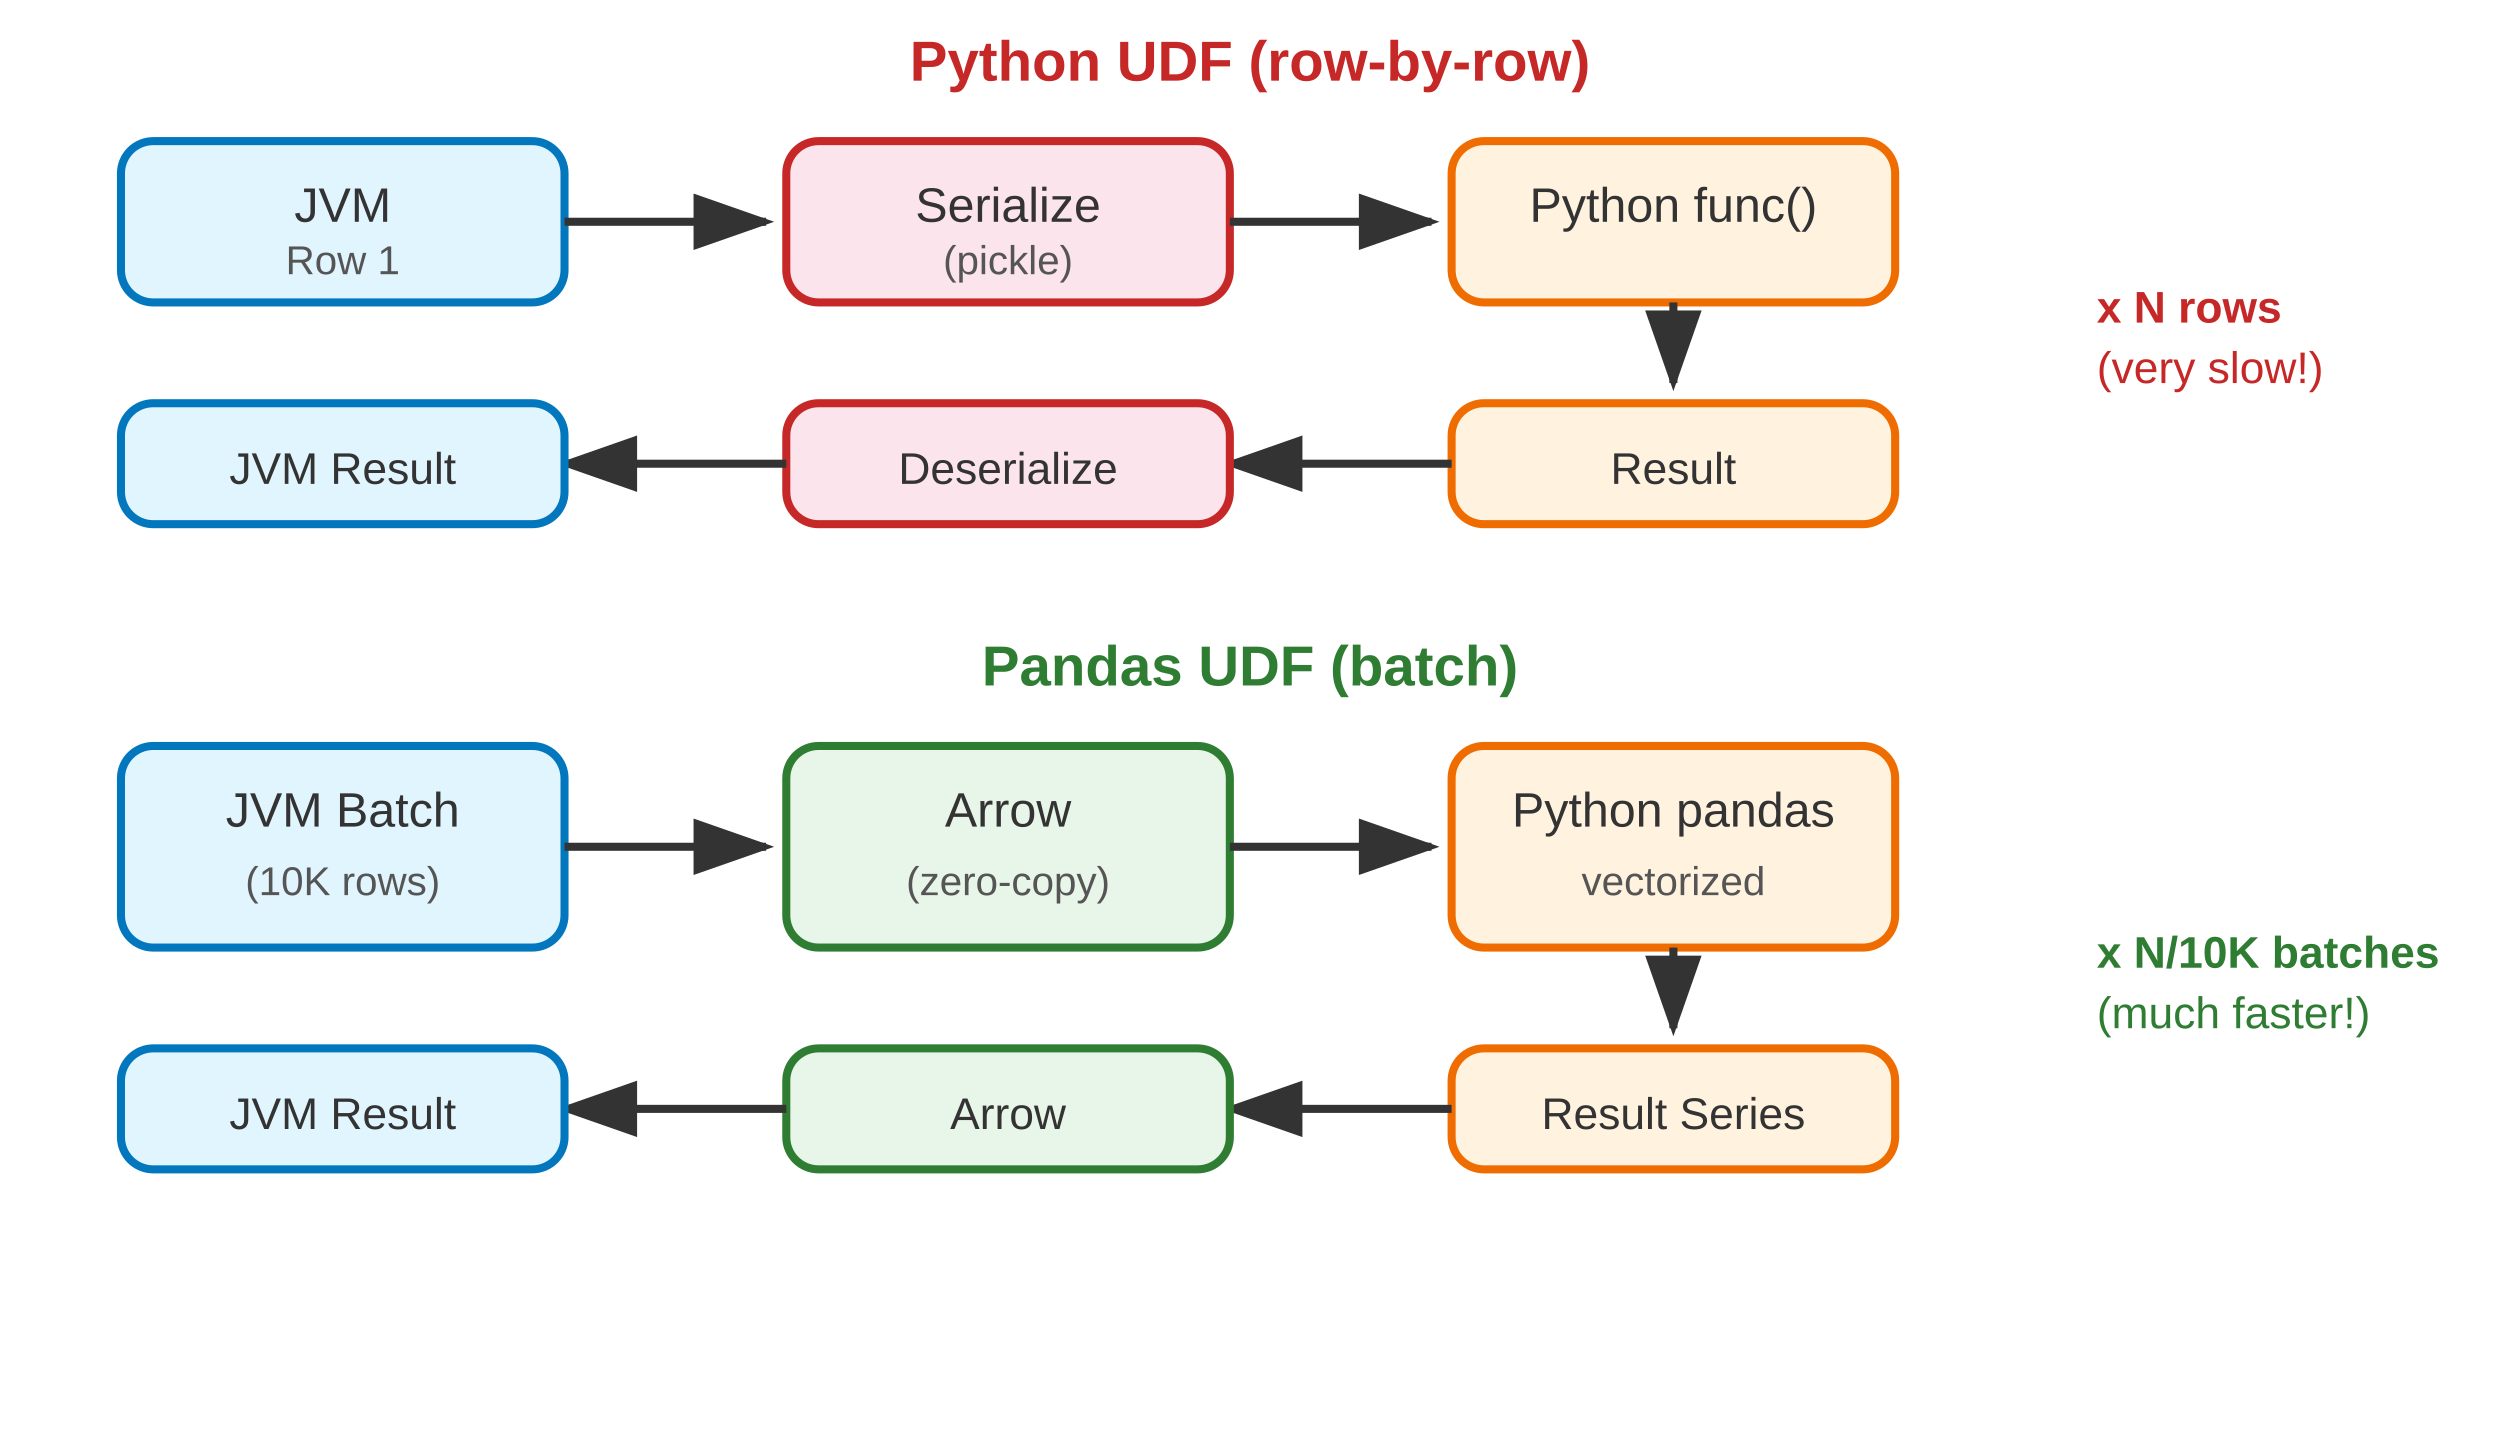
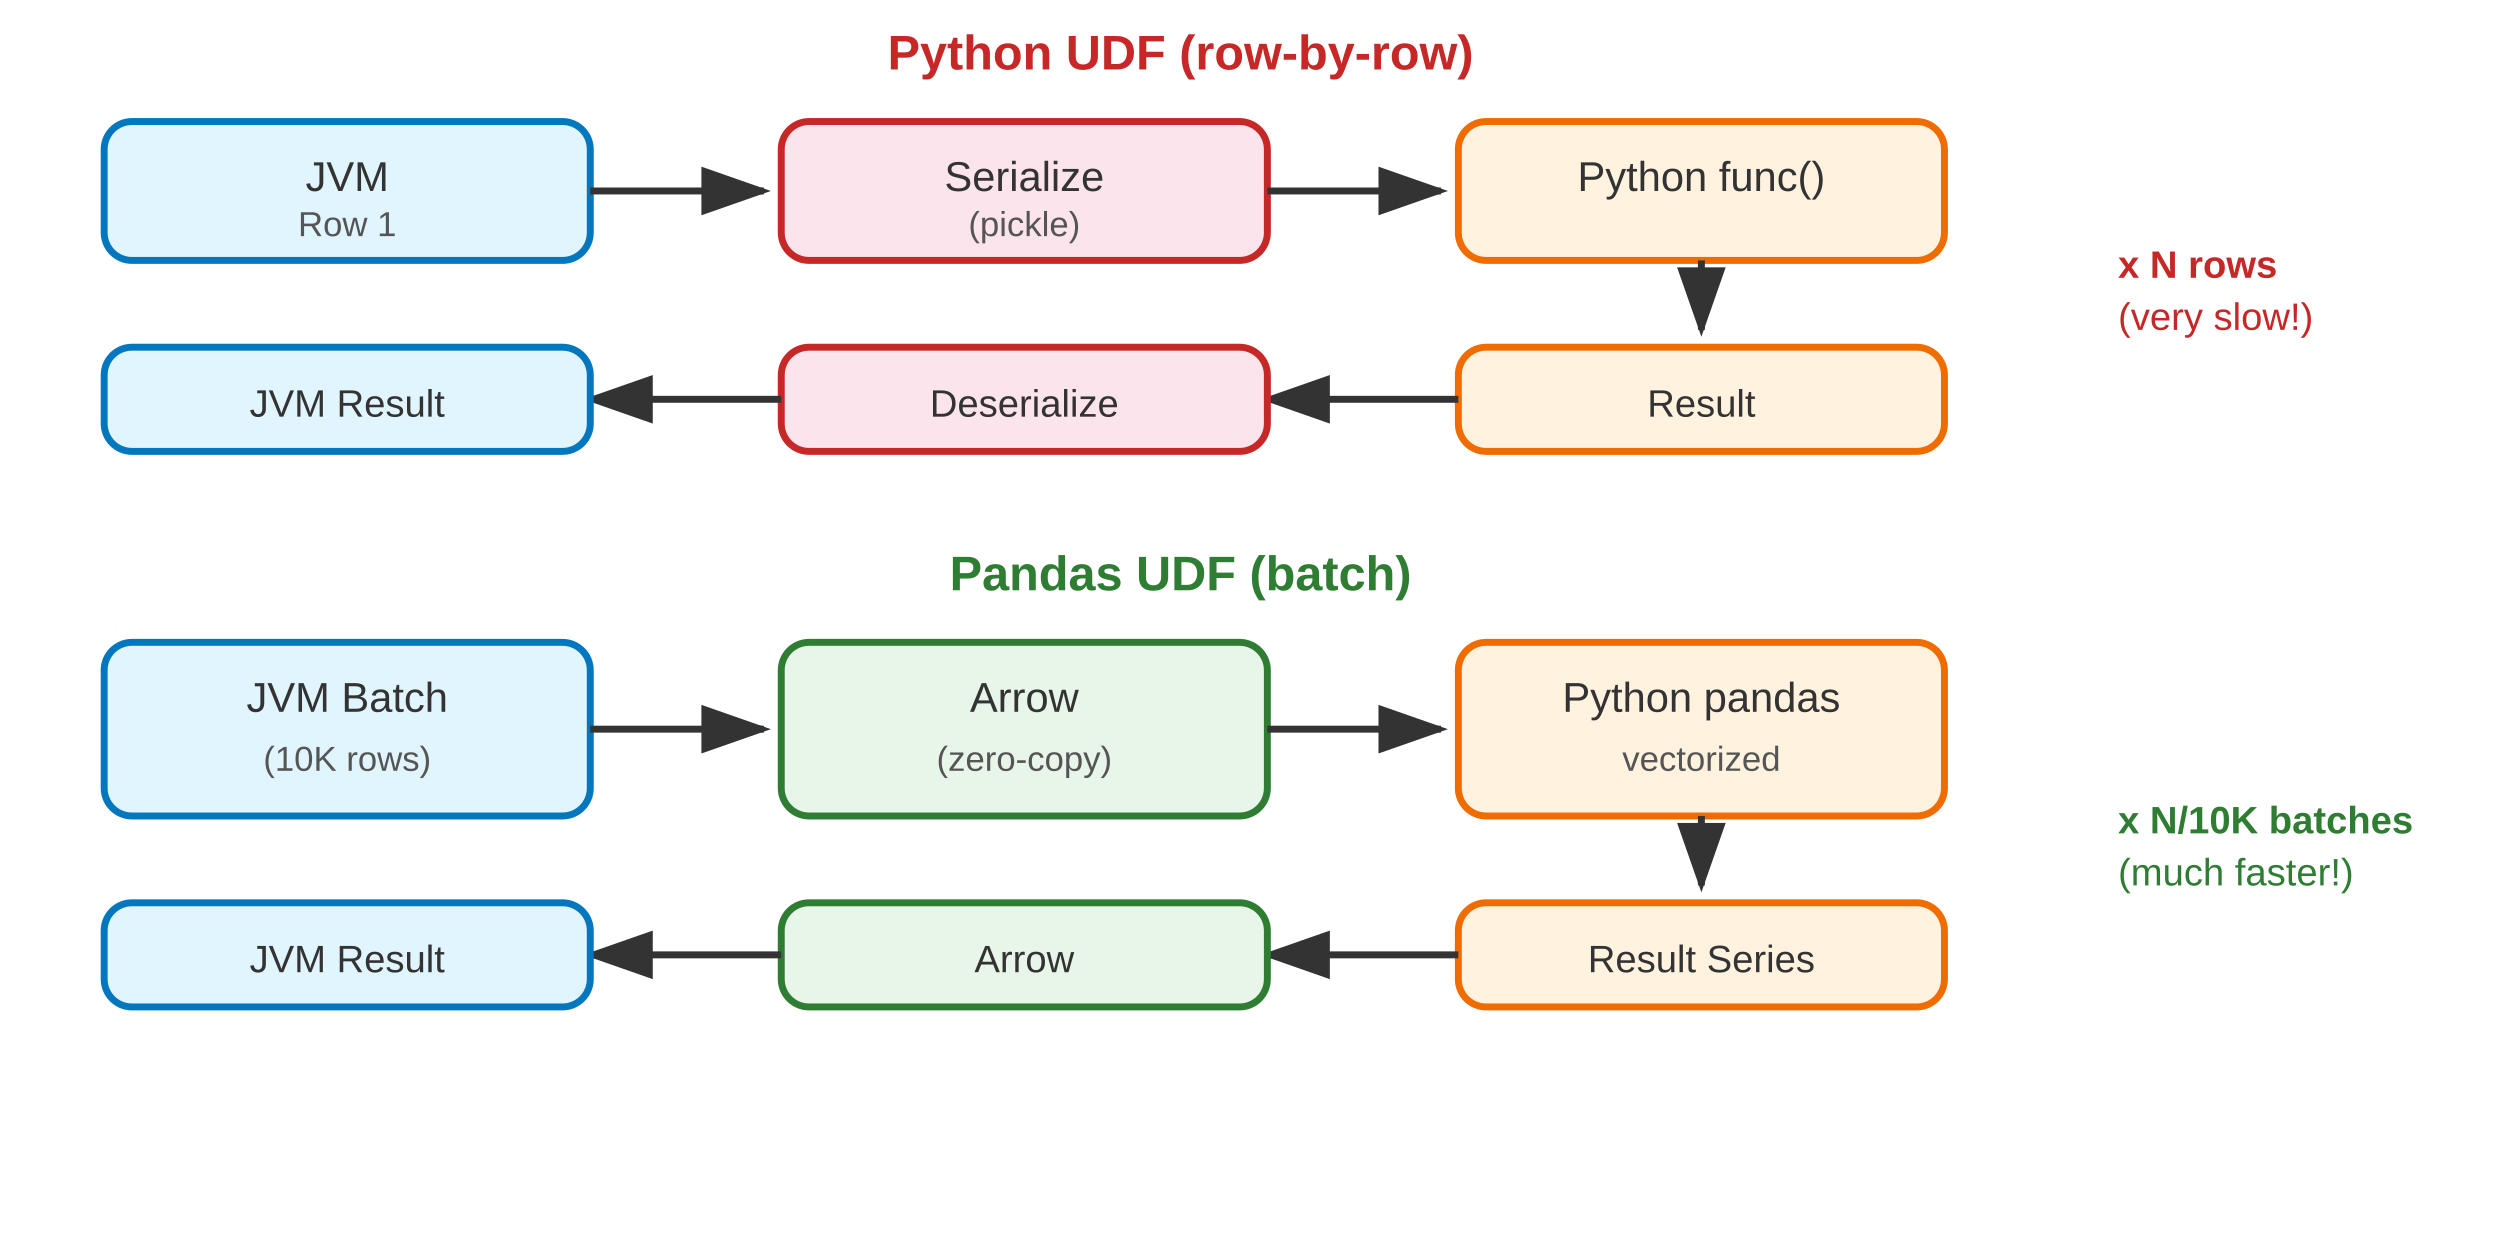
- <svg xmlns="http://www.w3.org/2000/svg" viewBox="0 0 620 360">
+ <svg xmlns="http://www.w3.org/2000/svg" viewBox="0 0 720 360">
  <defs>
    <marker id="arrow-udf" markerWidth="10" markerHeight="7" refX="9" refY="3.5" orient="auto">
      <polygon points="0 0, 10 3.5, 0 7" fill="#333" />
    </marker>
  </defs>
-   <text x="310" y="20" text-anchor="middle" font-family="Arial, sans-serif" font-size="14" font-weight="bold" fill="#c62828">Python UDF (row-by-row)</text>
-   <rect x="30" y="35" width="110" height="40" rx="8" fill="#e1f5fe" stroke="#0277bd" stroke-width="2" />
-   <text x="85" y="55" text-anchor="middle" font-family="Arial, sans-serif" font-size="12" fill="#333">JVM</text>
-   <text x="85" y="68" text-anchor="middle" font-family="Arial, sans-serif" font-size="10" fill="#555">Row 1</text>
-   <line x1="140" y1="55" x2="190" y2="55" stroke="#333" stroke-width="2" marker-end="url(#arrow-udf)" />
-   <rect x="195" y="35" width="110" height="40" rx="8" fill="#fce4ec" stroke="#c62828" stroke-width="2" />
-   <text x="250" y="55" text-anchor="middle" font-family="Arial, sans-serif" font-size="12" fill="#333">Serialize</text>
-   <text x="250" y="68" text-anchor="middle" font-family="Arial, sans-serif" font-size="10" fill="#555">(pickle)</text>
-   <line x1="305" y1="55" x2="355" y2="55" stroke="#333" stroke-width="2" marker-end="url(#arrow-udf)" />
-   <rect x="360" y="35" width="110" height="40" rx="8" fill="#fff3e0" stroke="#ef6c00" stroke-width="2" />
-   <text x="415" y="55" text-anchor="middle" font-family="Arial, sans-serif" font-size="12" fill="#333">Python func()</text>
-   <line x1="415" y1="75" x2="415" y2="95" stroke="#333" stroke-width="2" marker-end="url(#arrow-udf)" />
-   <rect x="360" y="100" width="110" height="30" rx="8" fill="#fff3e0" stroke="#ef6c00" stroke-width="2" />
-   <text x="415" y="120" text-anchor="middle" font-family="Arial, sans-serif" font-size="11" fill="#333">Result</text>
-   <line x1="360" y1="115" x2="305" y2="115" stroke="#333" stroke-width="2" marker-end="url(#arrow-udf)" />
-   <rect x="195" y="100" width="110" height="30" rx="8" fill="#fce4ec" stroke="#c62828" stroke-width="2" />
-   <text x="250" y="120" text-anchor="middle" font-family="Arial, sans-serif" font-size="11" fill="#333">Deserialize</text>
-   <line x1="195" y1="115" x2="140" y2="115" stroke="#333" stroke-width="2" marker-end="url(#arrow-udf)" />
-   <rect x="30" y="100" width="110" height="30" rx="8" fill="#e1f5fe" stroke="#0277bd" stroke-width="2" />
-   <text x="85" y="120" text-anchor="middle" font-family="Arial, sans-serif" font-size="11" fill="#333">JVM Result</text>
-   <text x="520" y="80" font-family="Arial, sans-serif" font-size="11" fill="#c62828" font-weight="bold">x N rows</text>
-   <text x="520" y="95" font-family="Arial, sans-serif" font-size="11" fill="#c62828">(very slow!)</text>
-   <text x="310" y="170" text-anchor="middle" font-family="Arial, sans-serif" font-size="14" font-weight="bold" fill="#2e7d32">Pandas UDF (batch)</text>
-   <rect x="30" y="185" width="110" height="50" rx="8" fill="#e1f5fe" stroke="#0277bd" stroke-width="2" />
-   <text x="85" y="205" text-anchor="middle" font-family="Arial, sans-serif" font-size="12" fill="#333">JVM Batch</text>
-   <text x="85" y="222" text-anchor="middle" font-family="Arial, sans-serif" font-size="10" fill="#555">(10K rows)</text>
-   <line x1="140" y1="210" x2="190" y2="210" stroke="#333" stroke-width="2" marker-end="url(#arrow-udf)" />
-   <rect x="195" y="185" width="110" height="50" rx="8" fill="#e8f5e9" stroke="#2e7d32" stroke-width="2" />
-   <text x="250" y="205" text-anchor="middle" font-family="Arial, sans-serif" font-size="12" fill="#333">Arrow</text>
-   <text x="250" y="222" text-anchor="middle" font-family="Arial, sans-serif" font-size="10" fill="#555">(zero-copy)</text>
-   <line x1="305" y1="210" x2="355" y2="210" stroke="#333" stroke-width="2" marker-end="url(#arrow-udf)" />
-   <rect x="360" y="185" width="110" height="50" rx="8" fill="#fff3e0" stroke="#ef6c00" stroke-width="2" />
-   <text x="415" y="205" text-anchor="middle" font-family="Arial, sans-serif" font-size="12" fill="#333">Python pandas</text>
-   <text x="415" y="222" text-anchor="middle" font-family="Arial, sans-serif" font-size="10" fill="#555">vectorized</text>
-   <line x1="415" y1="235" x2="415" y2="255" stroke="#333" stroke-width="2" marker-end="url(#arrow-udf)" />
-   <rect x="360" y="260" width="110" height="30" rx="8" fill="#fff3e0" stroke="#ef6c00" stroke-width="2" />
-   <text x="415" y="280" text-anchor="middle" font-family="Arial, sans-serif" font-size="11" fill="#333">Result Series</text>
-   <line x1="360" y1="275" x2="305" y2="275" stroke="#333" stroke-width="2" marker-end="url(#arrow-udf)" />
-   <rect x="195" y="260" width="110" height="30" rx="8" fill="#e8f5e9" stroke="#2e7d32" stroke-width="2" />
-   <text x="250" y="280" text-anchor="middle" font-family="Arial, sans-serif" font-size="11" fill="#333">Arrow</text>
-   <line x1="195" y1="275" x2="140" y2="275" stroke="#333" stroke-width="2" marker-end="url(#arrow-udf)" />
-   <rect x="30" y="260" width="110" height="30" rx="8" fill="#e1f5fe" stroke="#0277bd" stroke-width="2" />
-   <text x="85" y="280" text-anchor="middle" font-family="Arial, sans-serif" font-size="11" fill="#333">JVM Result</text>
-   <text x="520" y="240" font-family="Arial, sans-serif" font-size="11" fill="#2e7d32" font-weight="bold">x N/10K batches</text>
-   <text x="520" y="255" font-family="Arial, sans-serif" font-size="11" fill="#2e7d32">(much faster!)</text>
+   <text x="340" y="20" text-anchor="middle" font-family="Arial, sans-serif" font-size="14" font-weight="bold" fill="#c62828">Python UDF (row-by-row)</text>
+   <rect x="30" y="35" width="140" height="40" rx="8" fill="#e1f5fe" stroke="#0277bd" stroke-width="2" />
+   <text x="100" y="55" text-anchor="middle" font-family="Arial, sans-serif" font-size="12" fill="#333">JVM</text>
+   <text x="100" y="68" text-anchor="middle" font-family="Arial, sans-serif" font-size="10" fill="#555">Row 1</text>
+   <line x1="170" y1="55" x2="220" y2="55" stroke="#333" stroke-width="2" marker-end="url(#arrow-udf)" />
+   <rect x="225" y="35" width="140" height="40" rx="8" fill="#fce4ec" stroke="#c62828" stroke-width="2" />
+   <text x="295" y="55" text-anchor="middle" font-family="Arial, sans-serif" font-size="12" fill="#333">Serialize</text>
+   <text x="295" y="68" text-anchor="middle" font-family="Arial, sans-serif" font-size="10" fill="#555">(pickle)</text>
+   <line x1="365" y1="55" x2="415" y2="55" stroke="#333" stroke-width="2" marker-end="url(#arrow-udf)" />
+   <rect x="420" y="35" width="140" height="40" rx="8" fill="#fff3e0" stroke="#ef6c00" stroke-width="2" />
+   <text x="490" y="55" text-anchor="middle" font-family="Arial, sans-serif" font-size="12" fill="#333">Python func()</text>
+   <line x1="490" y1="75" x2="490" y2="95" stroke="#333" stroke-width="2" marker-end="url(#arrow-udf)" />
+   <rect x="420" y="100" width="140" height="30" rx="8" fill="#fff3e0" stroke="#ef6c00" stroke-width="2" />
+   <text x="490" y="120" text-anchor="middle" font-family="Arial, sans-serif" font-size="11" fill="#333">Result</text>
+   <line x1="420" y1="115" x2="365" y2="115" stroke="#333" stroke-width="2" marker-end="url(#arrow-udf)" />
+   <rect x="225" y="100" width="140" height="30" rx="8" fill="#fce4ec" stroke="#c62828" stroke-width="2" />
+   <text x="295" y="120" text-anchor="middle" font-family="Arial, sans-serif" font-size="11" fill="#333">Deserialize</text>
+   <line x1="225" y1="115" x2="170" y2="115" stroke="#333" stroke-width="2" marker-end="url(#arrow-udf)" />
+   <rect x="30" y="100" width="140" height="30" rx="8" fill="#e1f5fe" stroke="#0277bd" stroke-width="2" />
+   <text x="100" y="120" text-anchor="middle" font-family="Arial, sans-serif" font-size="11" fill="#333">JVM Result</text>
+   <text x="610" y="80" font-family="Arial, sans-serif" font-size="11" fill="#c62828" font-weight="bold">x N rows</text>
+   <text x="610" y="95" font-family="Arial, sans-serif" font-size="11" fill="#c62828">(very slow!)</text>
+   <text x="340" y="170" text-anchor="middle" font-family="Arial, sans-serif" font-size="14" font-weight="bold" fill="#2e7d32">Pandas UDF (batch)</text>
+   <rect x="30" y="185" width="140" height="50" rx="8" fill="#e1f5fe" stroke="#0277bd" stroke-width="2" />
+   <text x="100" y="205" text-anchor="middle" font-family="Arial, sans-serif" font-size="12" fill="#333">JVM Batch</text>
+   <text x="100" y="222" text-anchor="middle" font-family="Arial, sans-serif" font-size="10" fill="#555">(10K rows)</text>
+   <line x1="170" y1="210" x2="220" y2="210" stroke="#333" stroke-width="2" marker-end="url(#arrow-udf)" />
+   <rect x="225" y="185" width="140" height="50" rx="8" fill="#e8f5e9" stroke="#2e7d32" stroke-width="2" />
+   <text x="295" y="205" text-anchor="middle" font-family="Arial, sans-serif" font-size="12" fill="#333">Arrow</text>
+   <text x="295" y="222" text-anchor="middle" font-family="Arial, sans-serif" font-size="10" fill="#555">(zero-copy)</text>
+   <line x1="365" y1="210" x2="415" y2="210" stroke="#333" stroke-width="2" marker-end="url(#arrow-udf)" />
+   <rect x="420" y="185" width="140" height="50" rx="8" fill="#fff3e0" stroke="#ef6c00" stroke-width="2" />
+   <text x="490" y="205" text-anchor="middle" font-family="Arial, sans-serif" font-size="12" fill="#333">Python pandas</text>
+   <text x="490" y="222" text-anchor="middle" font-family="Arial, sans-serif" font-size="10" fill="#555">vectorized</text>
+   <line x1="490" y1="235" x2="490" y2="255" stroke="#333" stroke-width="2" marker-end="url(#arrow-udf)" />
+   <rect x="420" y="260" width="140" height="30" rx="8" fill="#fff3e0" stroke="#ef6c00" stroke-width="2" />
+   <text x="490" y="280" text-anchor="middle" font-family="Arial, sans-serif" font-size="11" fill="#333">Result Series</text>
+   <line x1="420" y1="275" x2="365" y2="275" stroke="#333" stroke-width="2" marker-end="url(#arrow-udf)" />
+   <rect x="225" y="260" width="140" height="30" rx="8" fill="#e8f5e9" stroke="#2e7d32" stroke-width="2" />
+   <text x="295" y="280" text-anchor="middle" font-family="Arial, sans-serif" font-size="11" fill="#333">Arrow</text>
+   <line x1="225" y1="275" x2="170" y2="275" stroke="#333" stroke-width="2" marker-end="url(#arrow-udf)" />
+   <rect x="30" y="260" width="140" height="30" rx="8" fill="#e1f5fe" stroke="#0277bd" stroke-width="2" />
+   <text x="100" y="280" text-anchor="middle" font-family="Arial, sans-serif" font-size="11" fill="#333">JVM Result</text>
+   <text x="610" y="240" font-family="Arial, sans-serif" font-size="11" fill="#2e7d32" font-weight="bold">x N/10K batches</text>
+   <text x="610" y="255" font-family="Arial, sans-serif" font-size="11" fill="#2e7d32">(much faster!)</text>
</svg>
